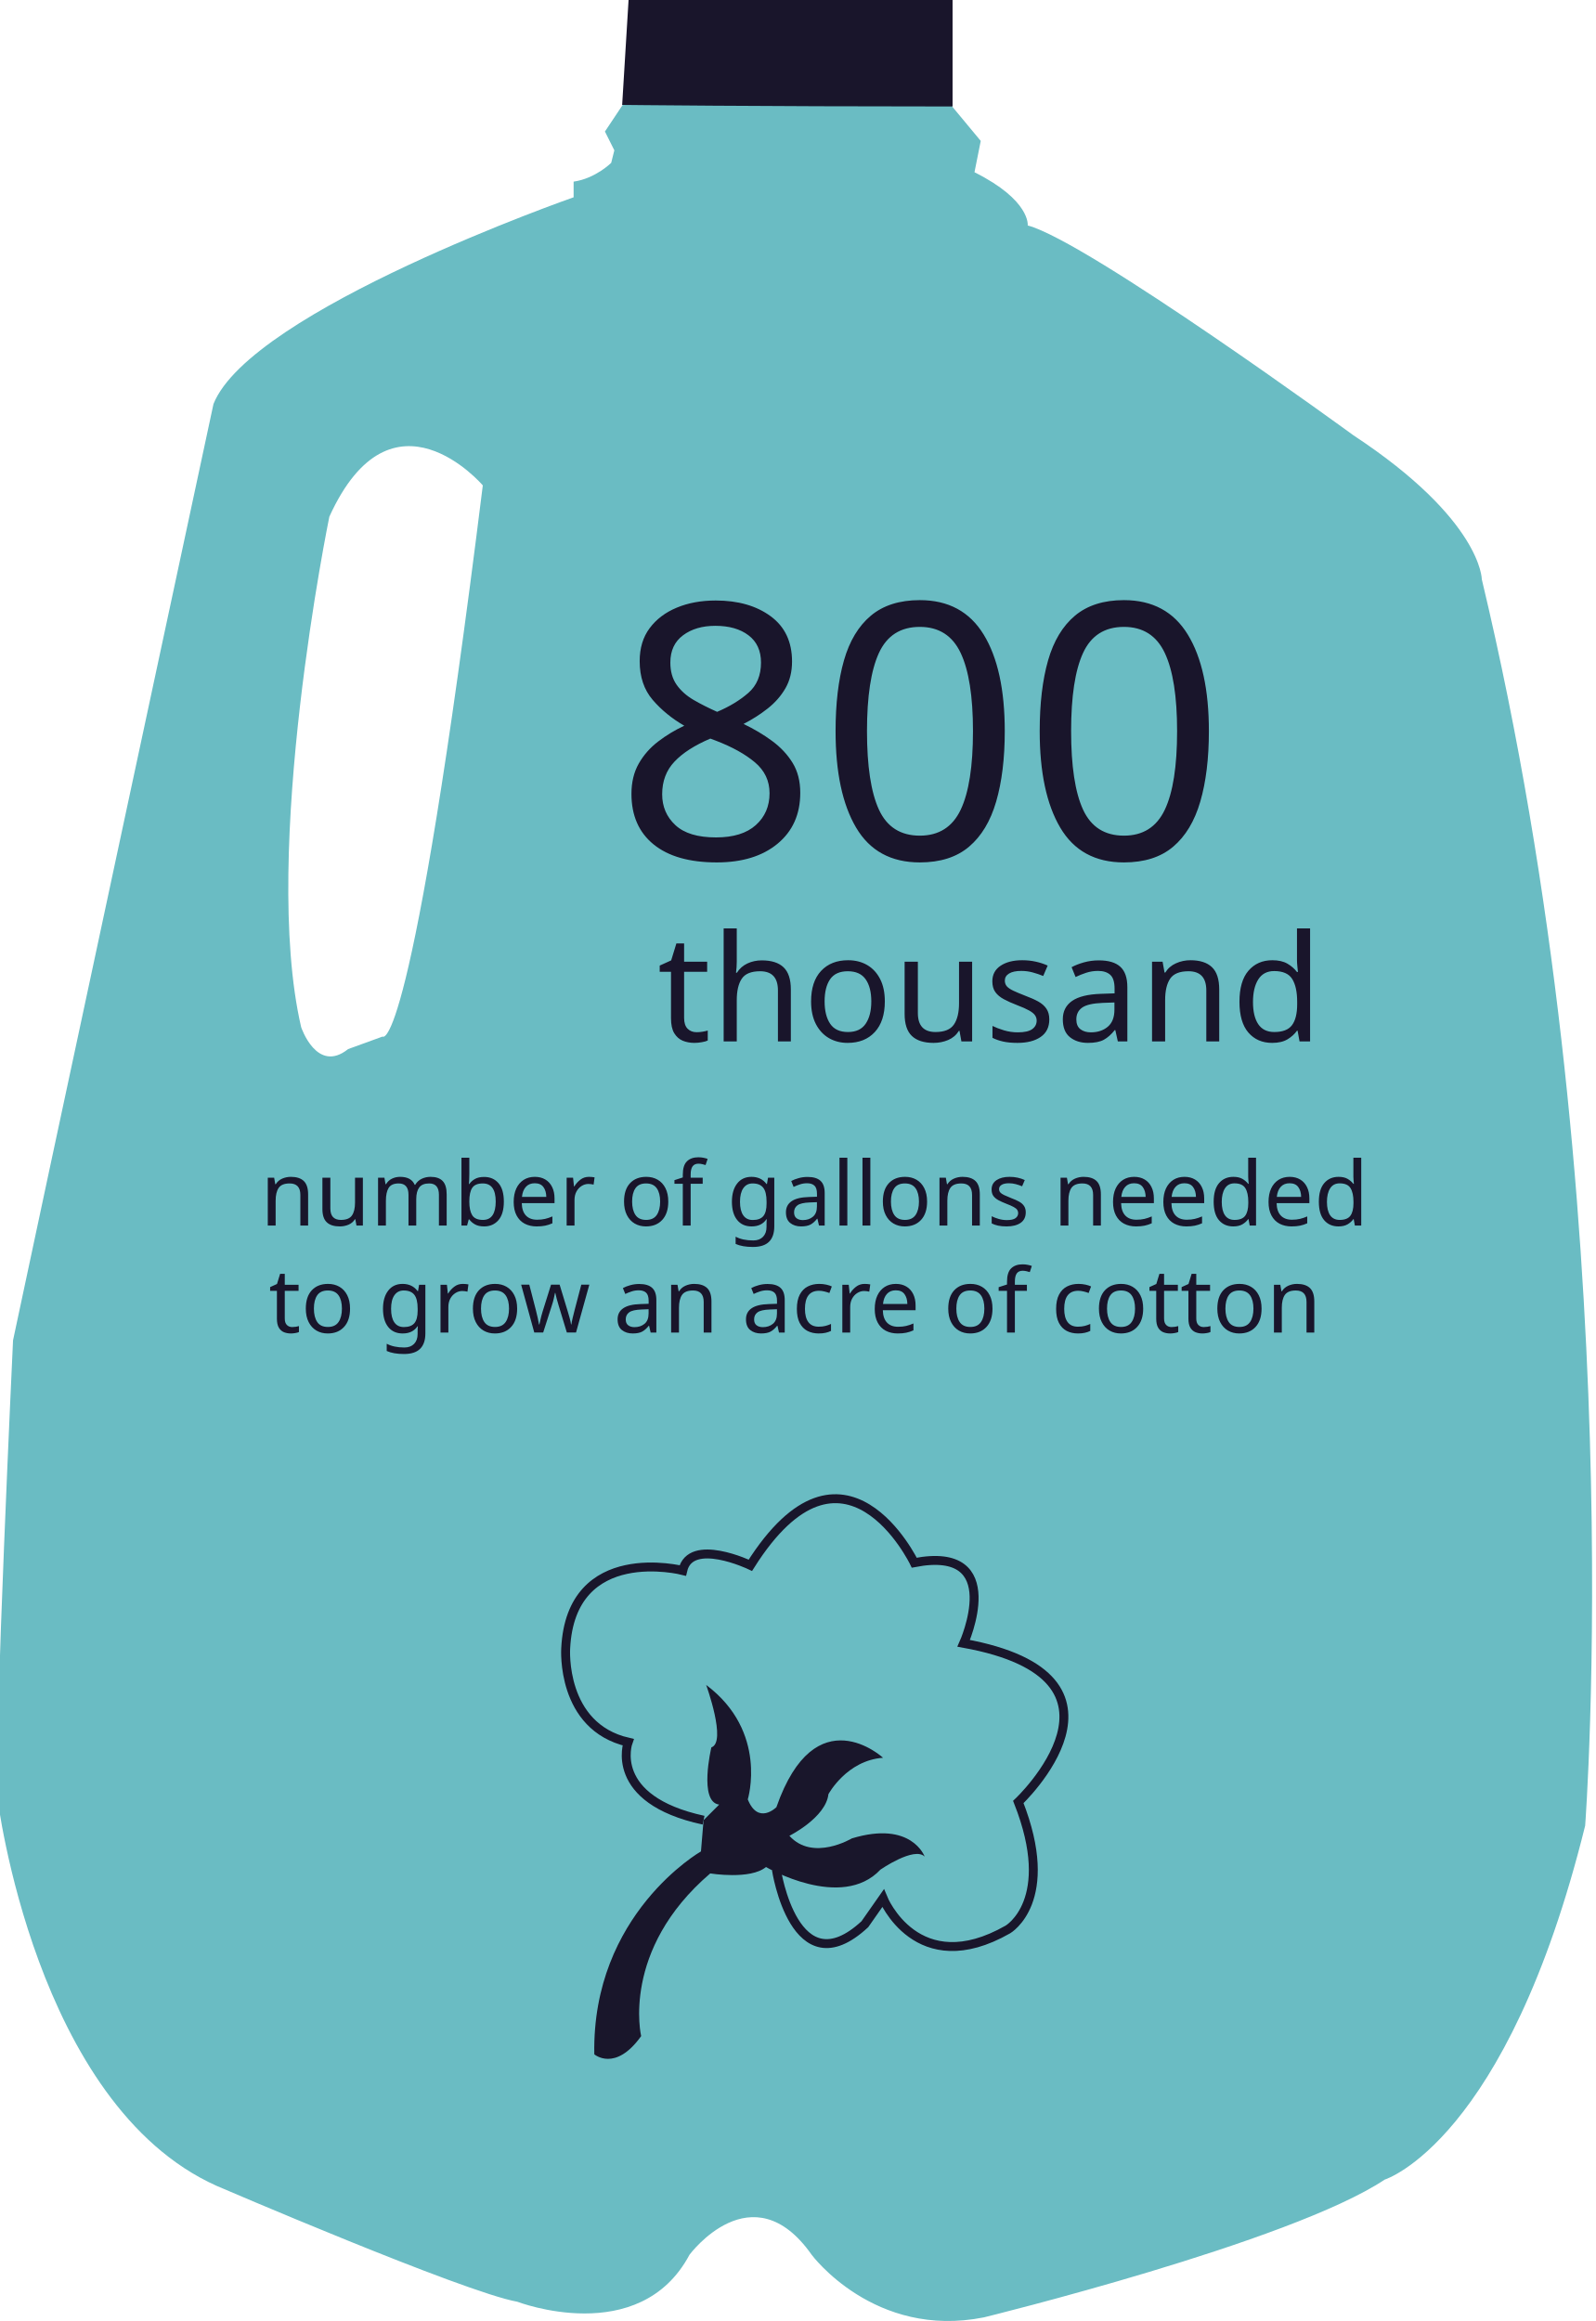
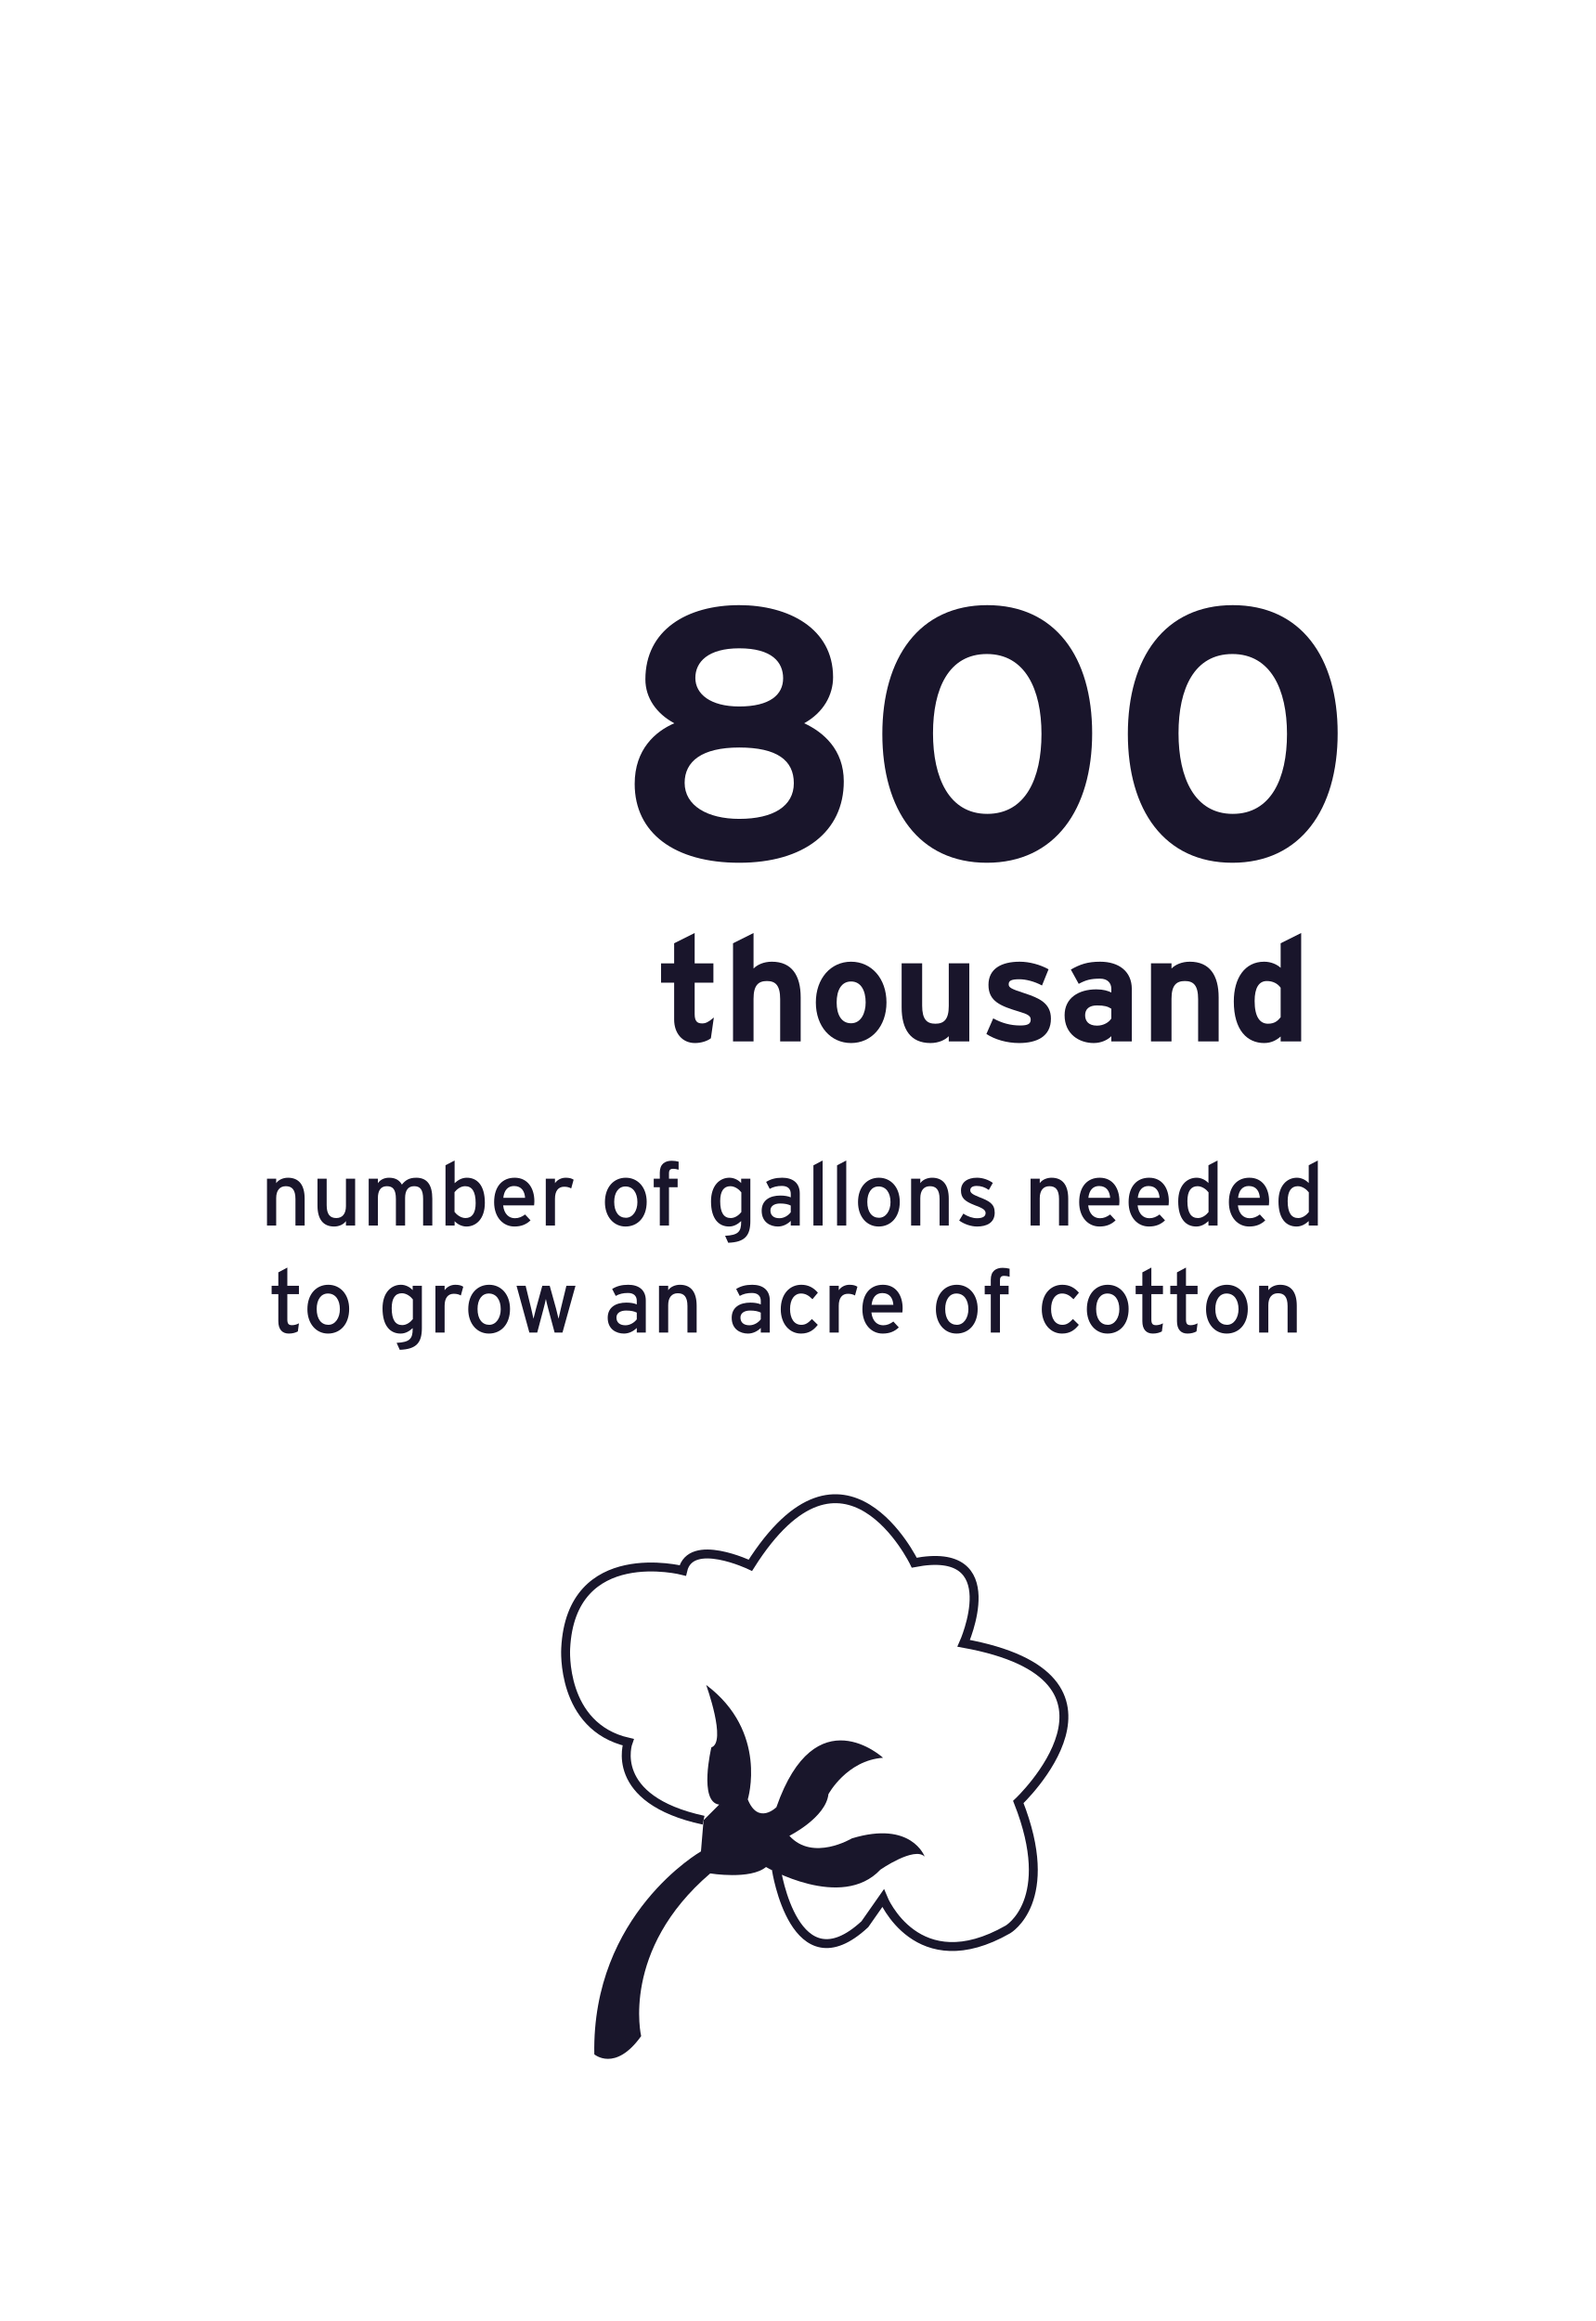
<svg xmlns="http://www.w3.org/2000/svg" version="1.1" id="Layer_1" x="0px" y="0px" width="536.378px" height="780.521px" viewBox="0 0 536.378 780.521" enable-background="new 0 0 536.378 780.521" xml:space="preserve">
+   <rect x="32.689" y="390.261" fill="none" width="468" height="66.5" />
+   <g enable-background="new    ">
+     <path fill="#19152B" d="M99.352,412.131v-8.909c0-3.181-1.2-4.32-3.24-4.32c-2.07,0-3.24,1.47-3.24,4.02v9.21h-3.09v-15.749h3.09   v1.5c0.78-1.141,2.34-1.83,3.96-1.83c3.66,0,5.61,2.399,5.61,7.05v9.029H99.352z" />
+     <path fill="#19152B" d="M116.331,412.131v-1.5c-0.78,1.14-2.34,1.83-3.96,1.83c-3.66,0-5.609-2.4-5.609-7.05v-9.029h3.09v8.909   c0,3.18,1.2,4.32,3.24,4.32c2.07,0,3.24-1.471,3.24-4.021v-9.209h3.09v15.749H116.331z" />
+     <path fill="#19152B" d="M142.281,412.131v-8.909c0-3.181-0.99-4.32-3.03-4.32c-2.07,0-3.03,1.47-3.03,4.02v9.21h-3.09v-8.909   c0-3.181-0.99-4.32-3.03-4.32c-2.07,0-3.03,1.47-3.03,4.02v9.21h-3.09v-15.749h3.09v1.5c0.78-1.141,2.13-1.83,3.75-1.83   c2.13,0,3.48,0.81,4.32,2.31c1.14-1.41,2.37-2.31,4.83-2.31c3.66,0,5.4,2.399,5.4,7.05v9.029H142.281z" />
+     <path fill="#19152B" d="M156.831,412.461c-1.59,0-3.09-0.84-3.96-1.8v1.47h-3.06v-20.279l3.06-1.59v7.62   c1.14-1.051,2.46-1.83,4.11-1.83c3.39,0,6.06,2.46,6.06,8.459C163.041,409.911,160.101,412.461,156.831,412.461z M156.411,398.901   c-1.47,0-2.76,0.99-3.57,2.01v6.63c0.69,0.93,2.13,2.07,3.69,2.07c2.22,0,3.42-1.681,3.42-5.01   C159.951,400.642,158.691,398.901,156.411,398.901z" />
+     <path fill="#19152B" d="M179.6,405.352h-10.41c0.33,3.029,2.04,4.319,3.96,4.319c1.32,0,2.37-0.479,3.42-1.26l1.83,1.979   c-1.38,1.32-3.03,2.07-5.43,2.07c-3.69,0-6.81-2.97-6.81-8.189c0-5.34,2.82-8.22,6.9-8.22c4.47,0,6.63,3.63,6.63,7.89   C179.69,404.511,179.63,405.021,179.6,405.352z M172.851,398.842c-2.07,0-3.33,1.439-3.6,3.959h7.32   C176.42,400.642,175.4,398.842,172.851,398.842z" />
+     <path fill="#19152B" d="M192.08,399.651c-0.66-0.36-1.35-0.57-2.37-0.57c-1.95,0-3.09,1.38-3.09,4.05v9h-3.09v-15.749h3.09v1.5   c0.72-1.051,2.04-1.83,3.6-1.83c1.26,0,2.04,0.239,2.67,0.66L192.08,399.651z" />
+     <path fill="#19152B" d="M210.35,412.461c-3.959,0-6.93-3.27-6.93-8.189c0-5.16,3.06-8.22,7.02-8.22c4.02,0,7.02,3.21,7.02,8.13   C217.459,409.401,214.399,412.461,210.35,412.461z M210.32,398.991c-2.34,0-3.78,2.07-3.78,5.19c0,3.449,1.59,5.339,3.93,5.339   s3.87-2.369,3.87-5.249C214.34,401.062,212.81,398.991,210.32,398.991z" />
+     <path fill="#19152B" d="M226.4,393.052c-1.02,0-1.44,0.39-1.44,1.53v1.8h2.91v2.88h-2.91v12.869h-3.09v-12.869h-2.04v-2.88h2.04   v-2.07c0-2.88,1.77-3.96,3.99-3.96c0.81,0,1.68,0.12,2.34,0.3v2.7C227.479,393.142,226.939,393.052,226.4,393.052z" />
+     <path fill="#19152B" d="M244.879,417.921l-1.05-2.34c4.44-0.21,5.4-1.41,5.4-4.68v-0.271c-1.14,1.05-2.43,1.83-4.08,1.83   c-3.36,0-6.06-2.46-6.06-8.46c0-5.399,2.97-7.949,6.21-7.949c1.59,0,3.09,0.84,3.93,1.8v-1.47h3.09v14.249   C252.319,415.431,250.579,417.74,244.879,417.921z M249.289,400.972c-0.69-0.931-2.13-2.07-3.69-2.07c-2.22,0-3.42,1.68-3.42,5.01   c0,3.96,1.26,5.7,3.54,5.7c1.47,0,2.76-0.99,3.57-2.011V400.972z" />
+     <path fill="#19152B" d="M265.909,412.131v-1.56c-1.08,1.079-2.61,1.89-4.32,1.89c-2.55,0-5.46-1.44-5.46-5.31   c0-3.51,2.7-5.101,6.27-5.101c1.47,0,2.64,0.211,3.51,0.601v-1.17c0-1.71-1.05-2.67-2.97-2.67c-1.62,0-2.88,0.3-4.11,0.99   l-1.2-2.34c1.5-0.931,3.18-1.41,5.4-1.41c3.51,0,5.91,1.71,5.91,5.279v10.8H265.909z M265.909,405.411   c-0.84-0.42-1.92-0.69-3.6-0.69c-1.979,0-3.24,0.9-3.24,2.341c0,1.56,0.99,2.609,3.03,2.609c1.65,0,3.09-1.02,3.81-2.01V405.411z" />
+     <path fill="#19152B" d="M273.529,412.131v-20.249l3.09-1.62v21.869H273.529z" />
+     <path fill="#19152B" d="M281.478,412.131v-20.249l3.09-1.62v21.869H281.478z" />
+     <path fill="#19152B" d="M295.458,412.461c-3.959,0-6.93-3.27-6.93-8.189c0-5.16,3.061-8.22,7.02-8.22c4.02,0,7.02,3.21,7.02,8.13   C302.568,409.401,299.508,412.461,295.458,412.461z M295.429,398.991c-2.34,0-3.78,2.07-3.78,5.19c0,3.449,1.59,5.339,3.93,5.339   s3.87-2.369,3.87-5.249C299.449,401.062,297.918,398.991,295.429,398.991z" />
+     <path fill="#19152B" d="M315.949,412.131v-8.909c0-3.181-1.201-4.32-3.24-4.32c-2.07,0-3.24,1.47-3.24,4.02v9.21h-3.09v-15.749   h3.09v1.5c0.78-1.141,2.34-1.83,3.96-1.83c3.659,0,5.61,2.399,5.61,7.05v9.029H315.949z" />
+     <path fill="#19152B" d="M328.579,412.461c-2.13,0-4.44-0.84-6.03-2.01l1.41-2.34c1.471,1.02,3.12,1.56,4.59,1.56   c1.95,0,2.88-0.63,2.88-1.74c0-1.199-1.38-1.77-3.659-2.64c-3.391-1.32-4.621-2.46-4.621-4.949c0-2.82,2.221-4.29,5.371-4.29   c1.979,0,3.93,0.72,5.34,1.739l-1.351,2.37c-1.29-0.899-2.58-1.35-4.08-1.35c-1.499,0-2.159,0.6-2.159,1.439   c0,0.78,0.539,1.351,2.909,2.28c3.511,1.35,5.31,2.31,5.31,5.279C334.488,411.291,331.668,412.461,328.579,412.461z" />
+     <path fill="#19152B" d="M356.118,412.131v-8.909c0-3.181-1.2-4.32-3.239-4.32c-2.07,0-3.24,1.47-3.24,4.02v9.21h-3.09v-15.749h3.09   v1.5c0.779-1.141,2.34-1.83,3.959-1.83c3.66,0,5.61,2.399,5.61,7.05v9.029H356.118z" />
+     <path fill="#19152B" d="M376.337,405.352h-10.41c0.33,3.029,2.04,4.319,3.96,4.319c1.319,0,2.37-0.479,3.42-1.26l1.83,1.979   c-1.38,1.32-3.03,2.07-5.43,2.07c-3.69,0-6.81-2.97-6.81-8.189c0-5.34,2.819-8.22,6.899-8.22c4.47,0,6.63,3.63,6.63,7.89   C376.427,404.511,376.367,405.021,376.337,405.352z M369.587,398.842c-2.07,0-3.33,1.439-3.6,3.959h7.319   C373.158,400.642,372.137,398.842,369.587,398.842z" />
+     <path fill="#19152B" d="M392.957,405.352h-10.41c0.33,3.029,2.041,4.319,3.961,4.319c1.32,0,2.369-0.479,3.42-1.26l1.83,1.979   c-1.381,1.32-3.03,2.07-5.43,2.07c-3.69,0-6.811-2.97-6.811-8.189c0-5.34,2.82-8.22,6.9-8.22c4.469,0,6.629,3.63,6.629,7.89   C393.046,404.511,392.987,405.021,392.957,405.352z M386.207,398.842c-2.069,0-3.33,1.439-3.6,3.959h7.32   C389.777,400.642,388.757,398.842,386.207,398.842z" />
+     <path fill="#19152B" d="M406.367,412.131v-1.5c-1.141,1.05-2.461,1.83-4.111,1.83c-3.389,0-6.059-2.46-6.059-8.46   c0-5.399,2.939-7.949,6.209-7.949c1.59,0,3.09,0.84,3.961,1.8v-6l3.059-1.59v21.869H406.367z M406.396,400.972   c-0.689-0.931-2.131-2.07-3.689-2.07c-2.221,0-3.42,1.68-3.42,5.01c0,3.96,1.26,5.7,3.539,5.7c1.471,0,2.76-0.99,3.57-2.011   V400.972z" />
+     <path fill="#19152B" d="M426.677,405.352h-10.41c0.33,3.029,2.039,4.319,3.959,4.319c1.32,0,2.371-0.479,3.42-1.26l1.83,1.979   c-1.379,1.32-3.029,2.07-5.43,2.07c-3.689,0-6.809-2.97-6.809-8.189c0-5.34,2.818-8.22,6.898-8.22c4.471,0,6.631,3.63,6.631,7.89   C426.767,404.511,426.707,405.021,426.677,405.352z M419.927,398.842c-2.07,0-3.33,1.439-3.6,3.959h7.318   C423.496,400.642,422.476,398.842,419.927,398.842z" />
+     <path fill="#19152B" d="M440.085,412.131v-1.5c-1.141,1.05-2.459,1.83-4.109,1.83c-3.391,0-6.061-2.46-6.061-8.46   c0-5.399,2.941-7.949,6.211-7.949c1.59,0,3.09,0.84,3.959,1.8v-6l3.061-1.59v21.869H440.085z M440.115,400.972   c-0.689-0.931-2.129-2.07-3.689-2.07c-2.219,0-3.42,1.68-3.42,5.01c0,3.96,1.26,5.7,3.541,5.7c1.469,0,2.76-0.99,3.568-2.011   V400.972z" />
+   </g>
+   <g enable-background="new    ">
+     <path fill="#19152B" d="M100.162,447.741c-0.75,0.42-1.8,0.72-3.03,0.72c-2.19,0-3.54-1.35-3.54-4.17v-9.09h-2.25v-2.819h2.25v-4.5   l3.03-1.62v6.12h3.9v2.819h-3.9v8.55c0,1.47,0.48,1.89,1.62,1.89c0.81,0,1.71-0.3,2.28-0.63L100.162,447.741z" />
+     <path fill="#19152B" d="M110.302,448.461c-3.959,0-6.93-3.27-6.93-8.189c0-5.16,3.06-8.22,7.02-8.22c4.02,0,7.02,3.21,7.02,8.13   C117.412,445.401,114.352,448.461,110.302,448.461z M110.272,434.991c-2.34,0-3.78,2.07-3.78,5.19c0,3.449,1.59,5.339,3.93,5.339   s3.87-2.369,3.87-5.249C114.292,437.062,112.762,434.991,110.272,434.991z" />
+     <path fill="#19152B" d="M134.422,453.921l-1.05-2.34c4.44-0.21,5.4-1.41,5.4-4.68v-0.271c-1.14,1.05-2.43,1.83-4.08,1.83   c-3.36,0-6.06-2.46-6.06-8.46c0-5.399,2.97-7.949,6.21-7.949c1.59,0,3.09,0.84,3.93,1.8v-1.47h3.09v14.249   C141.861,451.431,140.122,453.74,134.422,453.921z M138.832,436.972c-0.69-0.931-2.13-2.07-3.69-2.07c-2.22,0-3.42,1.68-3.42,5.01   c0,3.96,1.26,5.7,3.54,5.7c1.47,0,2.76-0.99,3.57-2.011V436.972z" />
+     <path fill="#19152B" d="M154.971,435.651c-0.66-0.36-1.35-0.57-2.37-0.57c-1.95,0-3.09,1.38-3.09,4.05v9h-3.09v-15.749h3.09v1.5   c0.72-1.051,2.04-1.83,3.6-1.83c1.26,0,2.04,0.239,2.67,0.66L154.971,435.651z" />
+     <path fill="#19152B" d="M164.391,448.461c-3.959,0-6.93-3.27-6.93-8.189c0-5.16,3.06-8.22,7.02-8.22c4.02,0,7.02,3.21,7.02,8.13   C171.501,445.401,168.441,448.461,164.391,448.461z M164.361,434.991c-2.34,0-3.78,2.07-3.78,5.19c0,3.449,1.59,5.339,3.93,5.339   s3.87-2.369,3.87-5.249C168.381,437.062,166.851,434.991,164.361,434.991z" />
+     <path fill="#19152B" d="M189.141,448.131h-2.64l-2.13-7.949c-0.33-1.2-0.66-2.61-0.81-3.36c-0.15,0.75-0.48,2.19-0.81,3.39   l-2.1,7.92h-2.64l-4.319-15.749h3.06l1.86,7.649c0.3,1.2,0.63,2.7,0.78,3.45c0.18-0.78,0.54-2.221,0.87-3.45l2.1-7.649h2.49   l2.13,7.68c0.33,1.229,0.66,2.64,0.84,3.42c0.18-0.78,0.48-2.25,0.78-3.45l1.86-7.649h3.06L189.141,448.131z" />
+     <path fill="#19152B" d="M214.131,448.131v-1.56c-1.08,1.079-2.61,1.89-4.32,1.89c-2.55,0-5.46-1.44-5.46-5.31   c0-3.51,2.7-5.101,6.27-5.101c1.47,0,2.64,0.211,3.51,0.601v-1.17c0-1.71-1.05-2.67-2.97-2.67c-1.62,0-2.88,0.3-4.11,0.99   l-1.2-2.34c1.5-0.931,3.18-1.41,5.4-1.41c3.51,0,5.91,1.71,5.91,5.279v10.8H214.131z M214.131,441.411   c-0.84-0.42-1.92-0.69-3.6-0.69c-1.979,0-3.24,0.9-3.24,2.341c0,1.56,0.99,2.609,3.03,2.609c1.65,0,3.09-1.02,3.81-2.01V441.411z" />
+     <path fill="#19152B" d="M231.17,448.131v-8.909c0-3.181-1.2-4.32-3.24-4.32c-2.07,0-3.24,1.47-3.24,4.02v9.21h-3.09v-15.749h3.09   v1.5c0.78-1.141,2.34-1.83,3.96-1.83c3.66,0,5.61,2.399,5.61,7.05v9.029H231.17z" />
+     <path fill="#19152B" d="M255.83,448.131v-1.56c-1.08,1.079-2.61,1.89-4.32,1.89c-2.55,0-5.46-1.44-5.46-5.31   c0-3.51,2.7-5.101,6.27-5.101c1.47,0,2.64,0.211,3.51,0.601v-1.17c0-1.71-1.05-2.67-2.97-2.67c-1.62,0-2.88,0.3-4.11,0.99   l-1.2-2.34c1.5-0.931,3.18-1.41,5.4-1.41c3.51,0,5.91,1.71,5.91,5.279v10.8H255.83z M255.83,441.411c-0.84-0.42-1.92-0.69-3.6-0.69   c-1.979,0-3.24,0.9-3.24,2.341c0,1.56,0.99,2.609,3.03,2.609c1.65,0,3.09-1.02,3.81-2.01V441.411z" />
+     <path fill="#19152B" d="M273.2,436.911c-1.29-1.319-2.431-1.92-3.84-1.92c-2.25,0-3.69,2.01-3.69,5.22c0,3.09,1.32,5.31,3.78,5.31   c1.47,0,2.34-0.659,3.569-1.949l1.98,1.949c-1.23,1.561-2.79,2.94-5.64,2.94c-3.84,0-6.81-3.24-6.81-8.16   c0-5.22,3.06-8.249,6.9-8.249c2.31,0,4.11,0.93,5.579,2.67L273.2,436.911z" />
+     <path fill="#19152B" d="M287.509,435.651c-0.66-0.36-1.35-0.57-2.37-0.57c-1.95,0-3.09,1.38-3.09,4.05v9h-3.09v-15.749h3.09v1.5   c0.72-1.051,2.04-1.83,3.601-1.83c1.26,0,2.039,0.239,2.67,0.66L287.509,435.651z" />
+     <path fill="#19152B" d="M303.439,441.352H293.03c0.329,3.029,2.04,4.319,3.96,4.319c1.319,0,2.369-0.479,3.42-1.26l1.83,1.979   c-1.381,1.32-3.03,2.07-5.43,2.07c-3.69,0-6.811-2.97-6.811-8.189c0-5.34,2.82-8.22,6.9-8.22c4.469,0,6.629,3.63,6.629,7.89   C303.529,440.511,303.469,441.021,303.439,441.352z M296.689,434.842c-2.069,0-3.33,1.439-3.6,3.959h7.32   C300.259,436.642,299.24,434.842,296.689,434.842z" />
+     <path fill="#19152B" d="M321.648,448.461c-3.959,0-6.93-3.27-6.93-8.189c0-5.16,3.061-8.22,7.021-8.22c4.02,0,7.02,3.21,7.02,8.13   C328.758,445.401,325.699,448.461,321.648,448.461z M321.619,434.991c-2.34,0-3.779,2.07-3.779,5.19c0,3.449,1.59,5.339,3.93,5.339   s3.869-2.369,3.869-5.249C325.638,437.062,324.109,434.991,321.619,434.991z" />
+     <path fill="#19152B" d="M337.699,429.052c-1.02,0-1.439,0.39-1.439,1.53v1.8h2.909v2.88h-2.909v12.869h-3.09v-12.869h-2.041v-2.88   h2.041v-2.07c0-2.88,1.77-3.96,3.989-3.96c0.81,0,1.68,0.12,2.34,0.3v2.7C338.779,429.142,338.239,429.052,337.699,429.052z" />
+     <path fill="#19152B" d="M360.978,436.911c-1.29-1.319-2.43-1.92-3.84-1.92c-2.25,0-3.689,2.01-3.689,5.22   c0,3.09,1.319,5.31,3.779,5.31c1.47,0,2.34-0.659,3.57-1.949l1.979,1.949c-1.229,1.561-2.79,2.94-5.64,2.94   c-3.84,0-6.811-3.24-6.811-8.16c0-5.22,3.061-8.249,6.9-8.249c2.311,0,4.109,0.93,5.58,2.67L360.978,436.911z" />
+     <path fill="#19152B" d="M372.408,448.461c-3.959,0-6.93-3.27-6.93-8.189c0-5.16,3.061-8.22,7.02-8.22c4.02,0,7.02,3.21,7.02,8.13   C379.517,445.401,376.458,448.461,372.408,448.461z M372.378,434.991c-2.34,0-3.78,2.07-3.78,5.19c0,3.449,1.59,5.339,3.93,5.339   s3.87-2.369,3.87-5.249C376.398,437.062,374.868,434.991,372.378,434.991z" />
+     <path fill="#19152B" d="M390.708,447.741c-0.75,0.42-1.801,0.72-3.03,0.72c-2.19,0-3.54-1.35-3.54-4.17v-9.09h-2.25v-2.819h2.25   v-4.5l3.029-1.62v6.12h3.9v2.819h-3.9v8.55c0,1.47,0.48,1.89,1.621,1.89c0.81,0,1.709-0.3,2.279-0.63L390.708,447.741z" />
+     <path fill="#19152B" d="M402.348,447.741c-0.75,0.42-1.8,0.72-3.03,0.72c-2.189,0-3.539-1.35-3.539-4.17v-9.09h-2.25v-2.819h2.25   v-4.5l3.029-1.62v6.12h3.9v2.819h-3.9v8.55c0,1.47,0.48,1.89,1.62,1.89c0.81,0,1.71-0.3,2.28-0.63L402.348,447.741z" />
+     <path fill="#19152B" d="M412.489,448.461c-3.96,0-6.93-3.27-6.93-8.189c0-5.16,3.06-8.22,7.02-8.22c4.02,0,7.02,3.21,7.02,8.13   C419.598,445.401,416.539,448.461,412.489,448.461z M412.458,434.991c-2.34,0-3.78,2.07-3.78,5.19c0,3.449,1.59,5.339,3.931,5.339   c2.34,0,3.869-2.369,3.869-5.249C416.478,437.062,414.949,434.991,412.458,434.991z" />
+     <path fill="#19152B" d="M432.978,448.131v-8.909c0-3.181-1.2-4.32-3.24-4.32c-2.069,0-3.239,1.47-3.239,4.02v9.21h-3.09v-15.749   h3.09v1.5c0.779-1.141,2.34-1.83,3.96-1.83c3.659,0,5.609,2.399,5.609,7.05v9.029H432.978z" />
+   </g>
+   <g enable-background="new    ">
+     <path fill="#19152B" d="M248.582,290.136c-21.719,0-35.158-9.96-35.158-26.52c0-11.64,6.959-17.639,13.319-20.398   c-6-3.24-9.72-8.521-9.72-14.76c0-16.56,13.919-24.959,31.559-24.959c16.56,0,31.558,7.8,31.558,24.239   c0,5.999-3.239,11.879-9.719,15.479c6.479,2.999,13.319,8.879,13.319,19.559C283.741,279.696,270.301,290.136,248.582,290.136z    M248.582,251.377c-12.6,0-18.359,4.68-18.359,11.88c0,7.68,7.68,12.119,18.359,12.119c11.52,0,18.359-4.32,18.359-12   S261.302,251.377,248.582,251.377z M248.582,218.019c-10.439,0-14.759,4.56-14.759,9.959c0,5.4,5.04,9.6,14.759,9.6   c10.32,0,14.76-3.959,14.76-9.479C263.342,222.698,259.622,218.019,248.582,218.019z" />
+     <path fill="#19152B" d="M331.861,290.136c-22.918,0-35.158-17.76-35.158-43.318c0-25.56,12.359-43.318,35.279-43.318   c22.918,0,35.277,17.52,35.277,43.078S354.781,290.136,331.861,290.136z M331.861,219.938c-12.839,0-18.119,11.64-18.119,26.639   s5.4,27.119,18.24,27.119c12.839,0,18.238-11.88,18.238-26.879C350.22,231.817,344.701,219.938,331.861,219.938z" />
+     <path fill="#19152B" d="M414.419,290.136c-22.918,0-35.158-17.76-35.158-43.318c0-25.56,12.359-43.318,35.279-43.318   c22.918,0,35.277,17.52,35.277,43.078S437.339,290.136,414.419,290.136z M414.419,219.938c-12.839,0-18.119,11.64-18.119,26.639   s5.4,27.119,18.24,27.119c12.839,0,18.238-11.88,18.238-26.879C432.779,231.817,427.259,219.938,414.419,219.938z" />
+   </g>
+   <g enable-background="new    ">
+     <path fill="#19152B" d="M239.045,349.16c-1.15,0.899-3.2,1.6-5.35,1.6c-4.25,0-7-3.3-7-7.9v-12.4h-4.4v-6.501h4.4v-6.75l6.9-3.45   v10.2h6.3v6.501h-6.3v10.551c0,2.5,0.9,3.149,2.55,3.149c1.25,0,2.2-0.55,3.9-2L239.045,349.16z" />
+     <path fill="#19152B" d="M262.344,350.21v-14.201c0-4.7-1.6-6.1-4.45-6.1s-4.5,1.399-4.5,5.95v14.351h-6.9v-33.002l6.9-3.45v11.95   c1.2-1.25,3.4-2.3,6.15-2.3c6.701,0,9.701,4.601,9.701,12.001v14.801H262.344z" />
+     <path fill="#19152B" d="M286.195,350.76c-6.852,0-11.852-5.601-11.852-13.65c0-8.051,5-13.701,11.852-13.701   c6.85,0,11.9,5.65,11.9,13.701C298.095,345.159,293.044,350.76,286.195,350.76z M286.195,330.059c-3.301,0-4.852,3-4.852,7.051   c0,4.05,1.551,7,4.852,7c3.299,0,4.899-3.35,4.899-7C291.094,333.109,289.494,330.059,286.195,330.059z" />
+     <path fill="#19152B" d="M319.044,350.21v-1.75c-1.201,1.25-3.4,2.3-6.15,2.3c-6.701,0-9.701-4.6-9.701-12.001v-14.801h6.9v14.201   c0,4.7,1.6,6.101,4.45,6.101s4.501-1.4,4.501-5.95v-14.352h6.9v26.252H319.044z" />
+     <path fill="#19152B" d="M342.694,350.76c-4.15,0-8.2-1.2-11.001-3.05l2.301-5.25c2.8,1.55,5.75,2.399,9.1,2.399   c2.701,0,3.501-0.649,3.501-2c0-1.2-0.95-1.8-3.851-2.65c-6.301-1.899-10.351-3.45-10.351-9c0-5.45,4.351-7.801,10.501-7.801   c3.3,0,6.9,1,9.7,2.55l-2.2,5.451c-2.6-1.4-5.45-2.101-7.65-2.101c-2.8,0-3.551,0.55-3.551,1.7c0,1.1,0.801,1.55,5.451,3.05   c4.7,1.551,8.75,3.251,8.75,8.501C353.394,348.61,348.594,350.76,342.694,350.76z" />
+     <path fill="#19152B" d="M373.694,350.21v-1.75c-1.251,1.3-3.45,2.3-5.9,2.3c-4.9,0-9.801-3-9.801-9.351c0-5.8,4.7-8.7,10.651-8.7   c2.399,0,3.949,0.5,5.05,1.05v-1.3c0-1.851-1.251-3.351-3.751-3.351c-3.149,0-4.8,0.45-7.199,1.75l-2.65-4.8   c3.05-1.75,5.6-2.65,9.85-2.65c6.352,0,10.651,3.301,10.651,9.2v17.602H373.694z M373.694,339.209c-1.2-0.75-2.351-1.1-4.8-1.1   c-2.602,0-4.001,1.2-4.001,3.3c0,1.851,1.05,3.5,4.001,3.5c2.25,0,4.05-1.149,4.8-2.399V339.209z" />
+     <path fill="#19152B" d="M402.894,350.21v-14.201c0-4.7-1.6-6.1-4.45-6.1s-4.501,1.399-4.501,5.95v14.351h-6.9v-26.252h6.9v1.75   c1.201-1.25,3.4-2.3,6.15-2.3c6.701,0,9.701,4.601,9.701,12.001v14.801H402.894z" />
+     <path fill="#19152B" d="M430.644,350.21v-1.65c-1.301,1.15-3.051,2.2-5.551,2.2c-5.6,0-10.201-4.2-10.201-14.001   c0-7.851,3.701-13.351,10.201-13.351c2.301,0,4.301,0.9,5.551,2.05v-8.25l6.9-3.45v36.452H430.644z M430.644,332.159   c-1.051-1.45-2.65-2.25-4.65-2.25c-2.65,0-4.101,2.3-4.101,6.7c0,5.4,1.8,7.65,4.501,7.65c2.149,0,3.25-0.9,4.25-2.2V332.159z" />
+   </g>
  <g>
-     <g>
-       <path fill="#6ABCC3" d="M329.794,47.392l-2.105,10.53c18.959,9.479,17.902,17.903,17.902,17.903    c20.01,5.263,109.521,70.558,109.521,70.558c43.176,28.433,43.176,48.442,43.176,48.442    c50.553,211.678,34.752,419.134,34.752,419.134c-26.328,106.364-67.396,119.005-67.396,119.005    C434.048,754.024,330.851,779.3,330.851,779.3c-36.859,7.373-57.921-21.062-57.921-21.062c-20.01-28.436-41.069,0-41.069,0    c-16.853,31.595-57.922,15.798-57.922,15.798c-17.903-3.157-101.101-38.964-101.101-38.964    c-61.081-27.385-73.72-130.586-73.72-130.586c-1.052-20.012,5.267-153.751,5.267-153.751    C9.3,427.212,71.786,135.853,71.786,135.853c12.635-31.595,121.105-69.508,121.105-69.508v-5.267    c7.373-1.051,12.637-6.318,12.637-6.318l1.055-4.212l-3.161-6.318l8.424-12.636l2.175-18.333l100.025,15.161L329.794,47.392z     M162.352,163.23c0,0-30.543-35.806-51.604,10.534c0,0-23.17,112.683-9.479,171.655c0,0,5.267,15.797,15.798,7.373l11.584-4.212    C128.651,348.581,138.13,358.056,162.352,163.23z" />
-     </g>
-     <path fill="#19152B" d="M209.215,35.279c0,0,45.303,0.528,111.105,0.528V0H211.368L209.215,35.279z" />
-   </g>
-   <rect x="32.689" y="390.261" fill="none" width="468" height="66.5" />
-   <text transform="matrix(1 0 0 1 87.502 412.1309)" fill="#19152B" font-family="'Interstate-Regular'" font-size="30">number of gallons needed</text>
-   <text transform="matrix(1 0 0 1 90.3521 448.1309)" fill="#19152B" font-family="'Interstate-Regular'" font-size="30">to grow an acre of cotton</text>
-   <text transform="matrix(1 0 0 1 206.4639 288.8154)" fill="#19152B" font-family="'Interstate-Bold'" font-size="120">800</text>
-   <text transform="matrix(1 0 0 1 455.8198 288.8154)" font-family="'Interstate-Bold'" font-size="70"> </text>
-   <text transform="matrix(1 0 0 1 221.0439 350.21)" fill="#19152B" font-family="'Interstate-Bold'" font-size="50">thousand</text>
-   <g>
-     <path fill="#19162B" d="M215.601,684.712c0,0-6.892-28.928,23.229-54.703c0,0,13.5,2.217,18.749-2.157   c0,0,25.368,14.871,38.49,0.875c0,0,11.372-7.873,14.87-4.374c0,0-4.373-12.247-24.493-6.122c0,0-13.12,7.871-20.994-0.875   c0,0,12.247-6.122,13.122-13.995c0,0,6.123-11.372,18.369-12.247c0,0-22.742-20.994-35.864,16.621c0,0-6.124,6.121-9.623-2.625   c0,0,6.998-22.743-13.996-38.488c0,0,6.998,19.244,1.75,20.994c0,0-4.374,18.369,2.625,19.244l-5.249,5.248l-0.875,10.496   c0,0-36.74,20.993-35.865,68.231C199.845,690.835,206.863,696.958,215.601,684.712z" />
-     <path fill="none" stroke="#19162B" stroke-width="3" stroke-miterlimit="10" d="M261.078,628.727c0,0,6.123,40.239,29.741,18.369   l6.123-8.747c0,0,11.372,27.993,41.987,10.497c0,0,16.621-9.622,3.5-42.861c0,0,44.613-41.988-18.369-53.359   c0,0,14.869-33.241-16.621-27.118c0,0-23.618-48.984-55.109,0.875c0,0-20.12-9.622-22.744,1.749c0,0-37.615-9.622-39.364,26.243   c0,0-1.75,26.243,20.994,31.491c0,0-6.998,19.244,25.368,26.242" />
+     <path fill="#19162B" d="M215.601,684.712c0,0-6.892-28.928,23.229-54.703c0,0,13.5,2.217,18.749-2.157   c0,0,25.368,14.871,38.49,0.875c0,0,11.372-7.873,14.87-4.374c0,0-4.373-12.247-24.493-6.122c0,0-13.12,7.871-20.994-0.875   c0,0,12.247-6.121,13.122-13.994c0,0,6.123-11.372,18.369-12.247c0,0-22.742-20.994-35.864,16.621c0,0-6.124,6.12-9.623-2.625   c0,0,6.998-22.743-13.996-38.488c0,0,6.998,19.244,1.75,20.994c0,0-4.374,18.369,2.625,19.244l-5.249,5.248l-0.875,10.495   c0,0-36.74,20.993-35.865,68.231C199.845,690.835,206.863,696.958,215.601,684.712z" />
+     <path fill="none" stroke="#19162B" stroke-width="3" stroke-miterlimit="10" d="M261.078,628.727c0,0,6.123,40.239,29.741,18.369   l6.123-8.747c0,0,11.372,27.993,41.987,10.497c0,0,16.621-9.622,3.5-42.86c0,0,44.613-41.988-18.369-53.359   c0,0,14.869-33.241-16.621-27.118c0,0-23.618-48.983-55.109,0.875c0,0-20.12-9.622-22.744,1.749c0,0-37.615-9.622-39.364,26.243   c0,0-1.75,26.243,20.994,31.491c0,0-6.998,19.244,25.368,26.242" />
  </g>
</svg>
